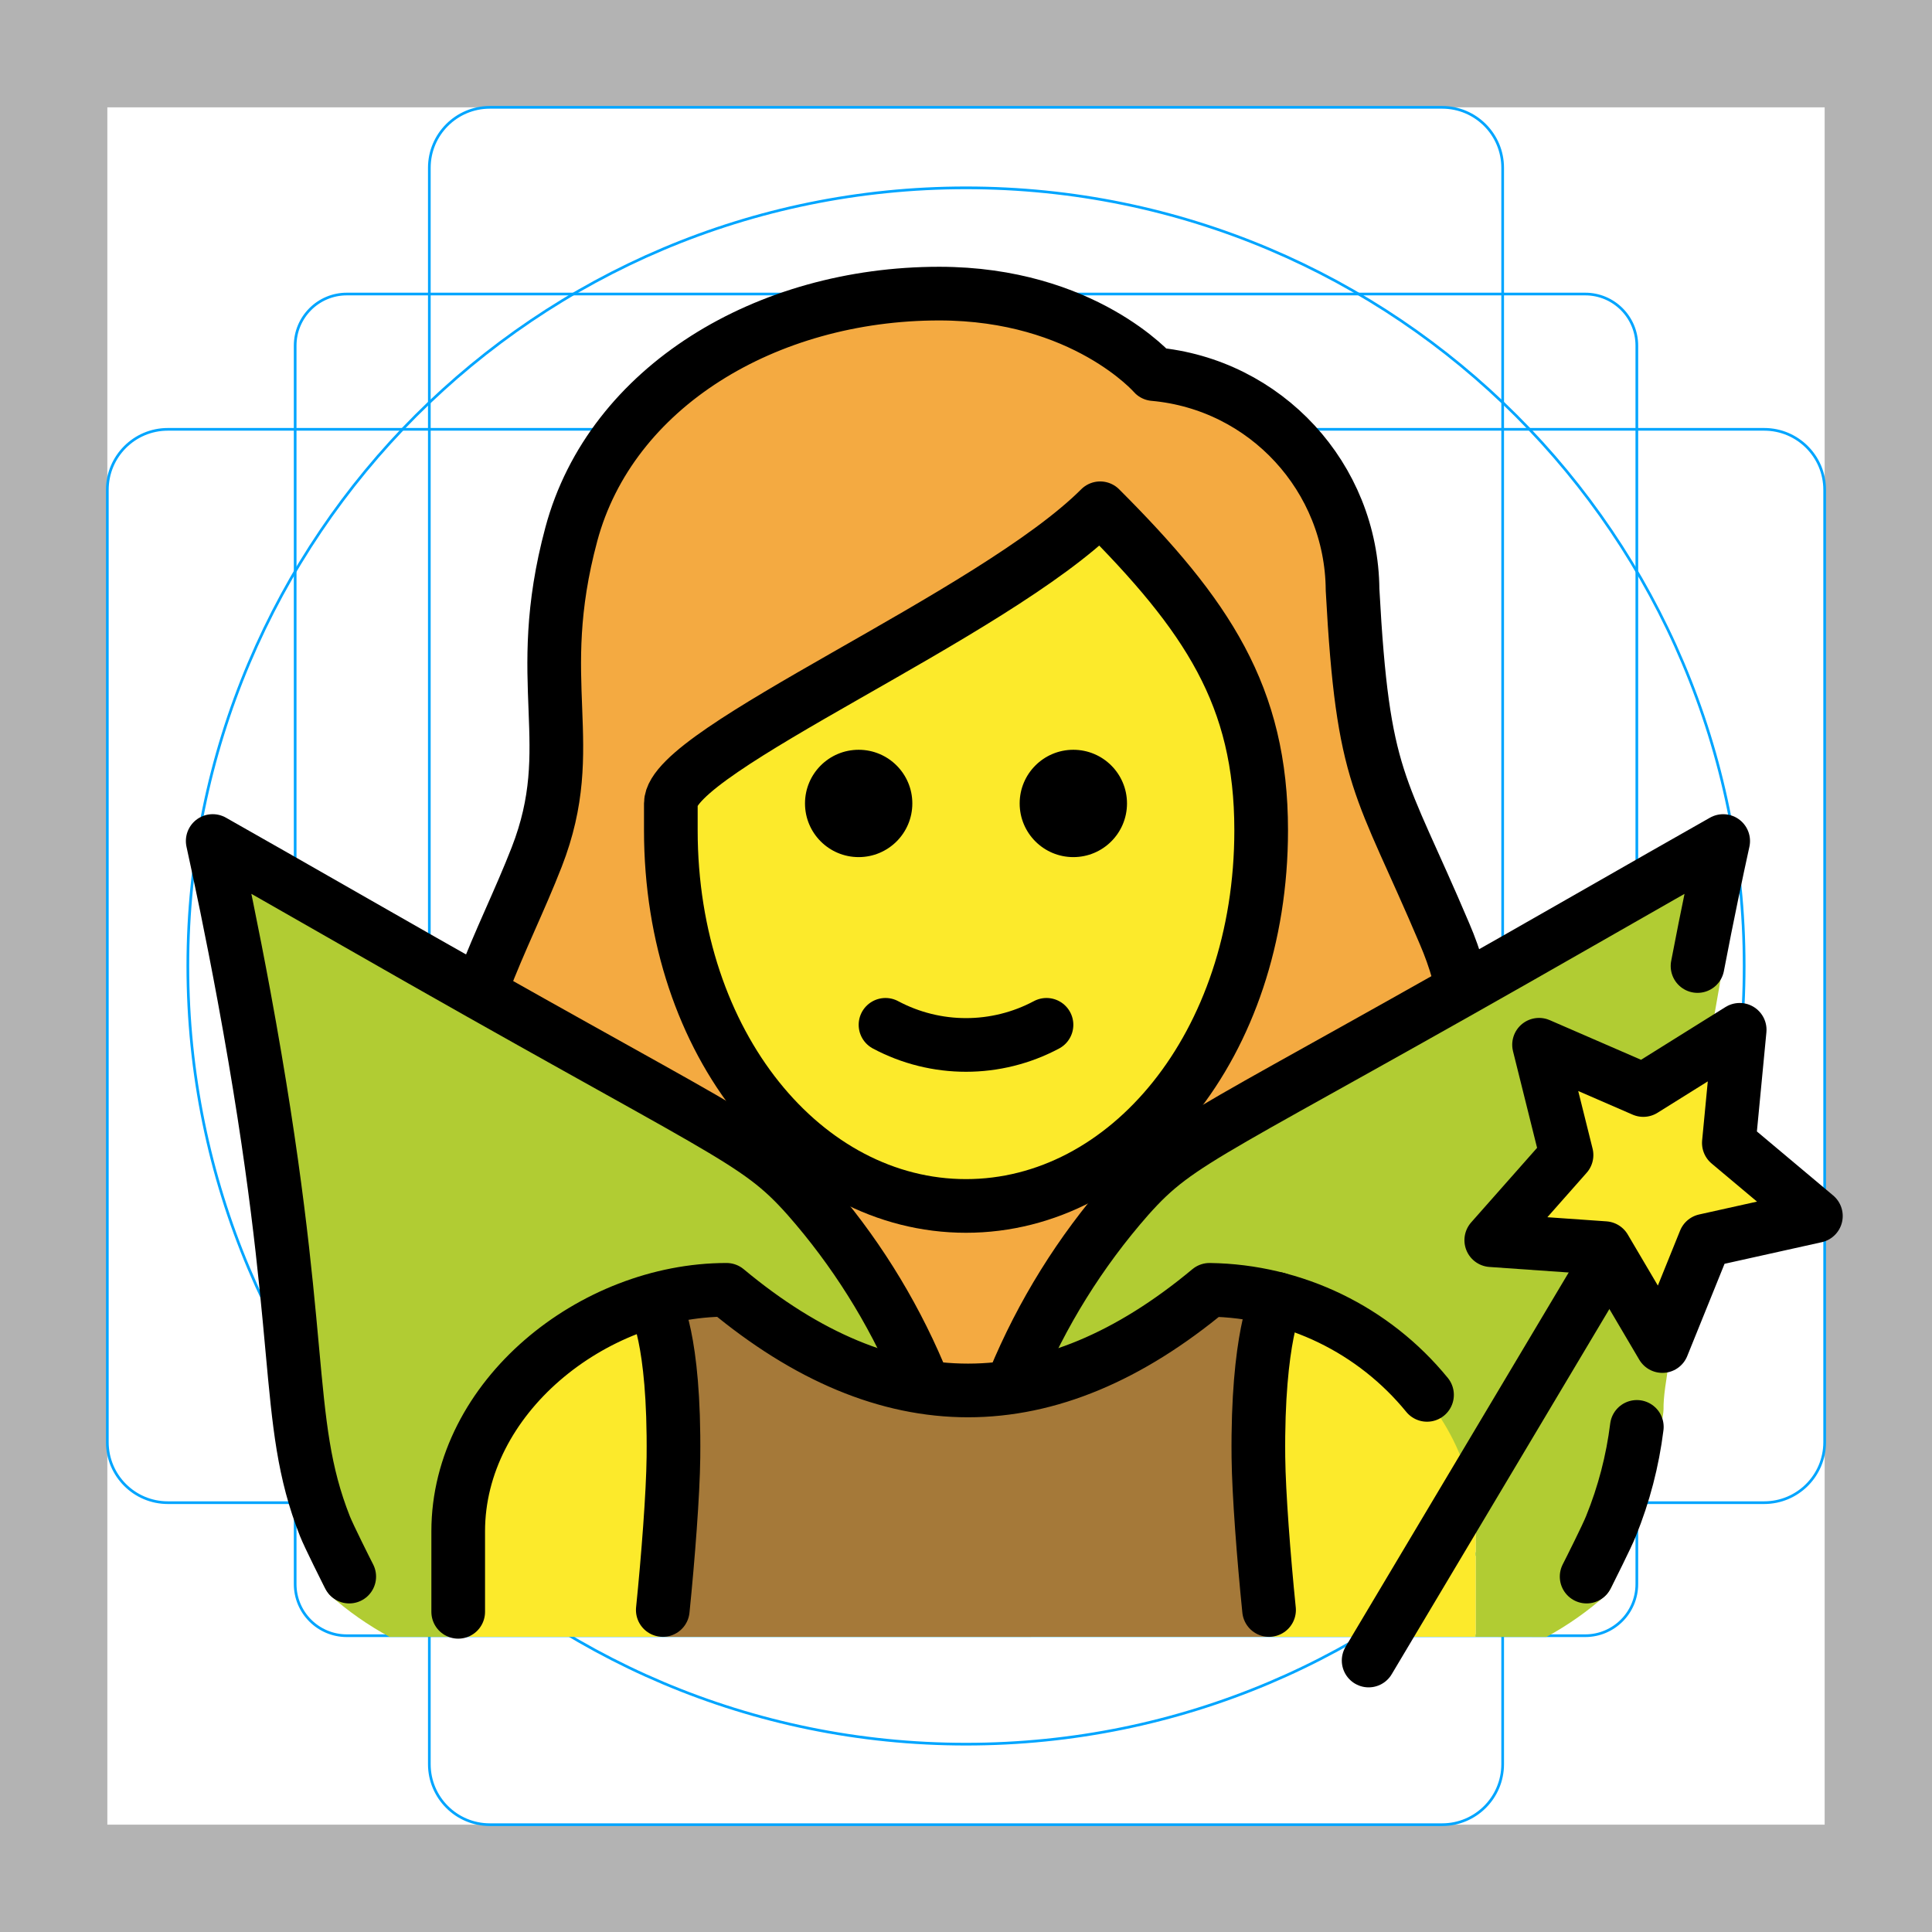
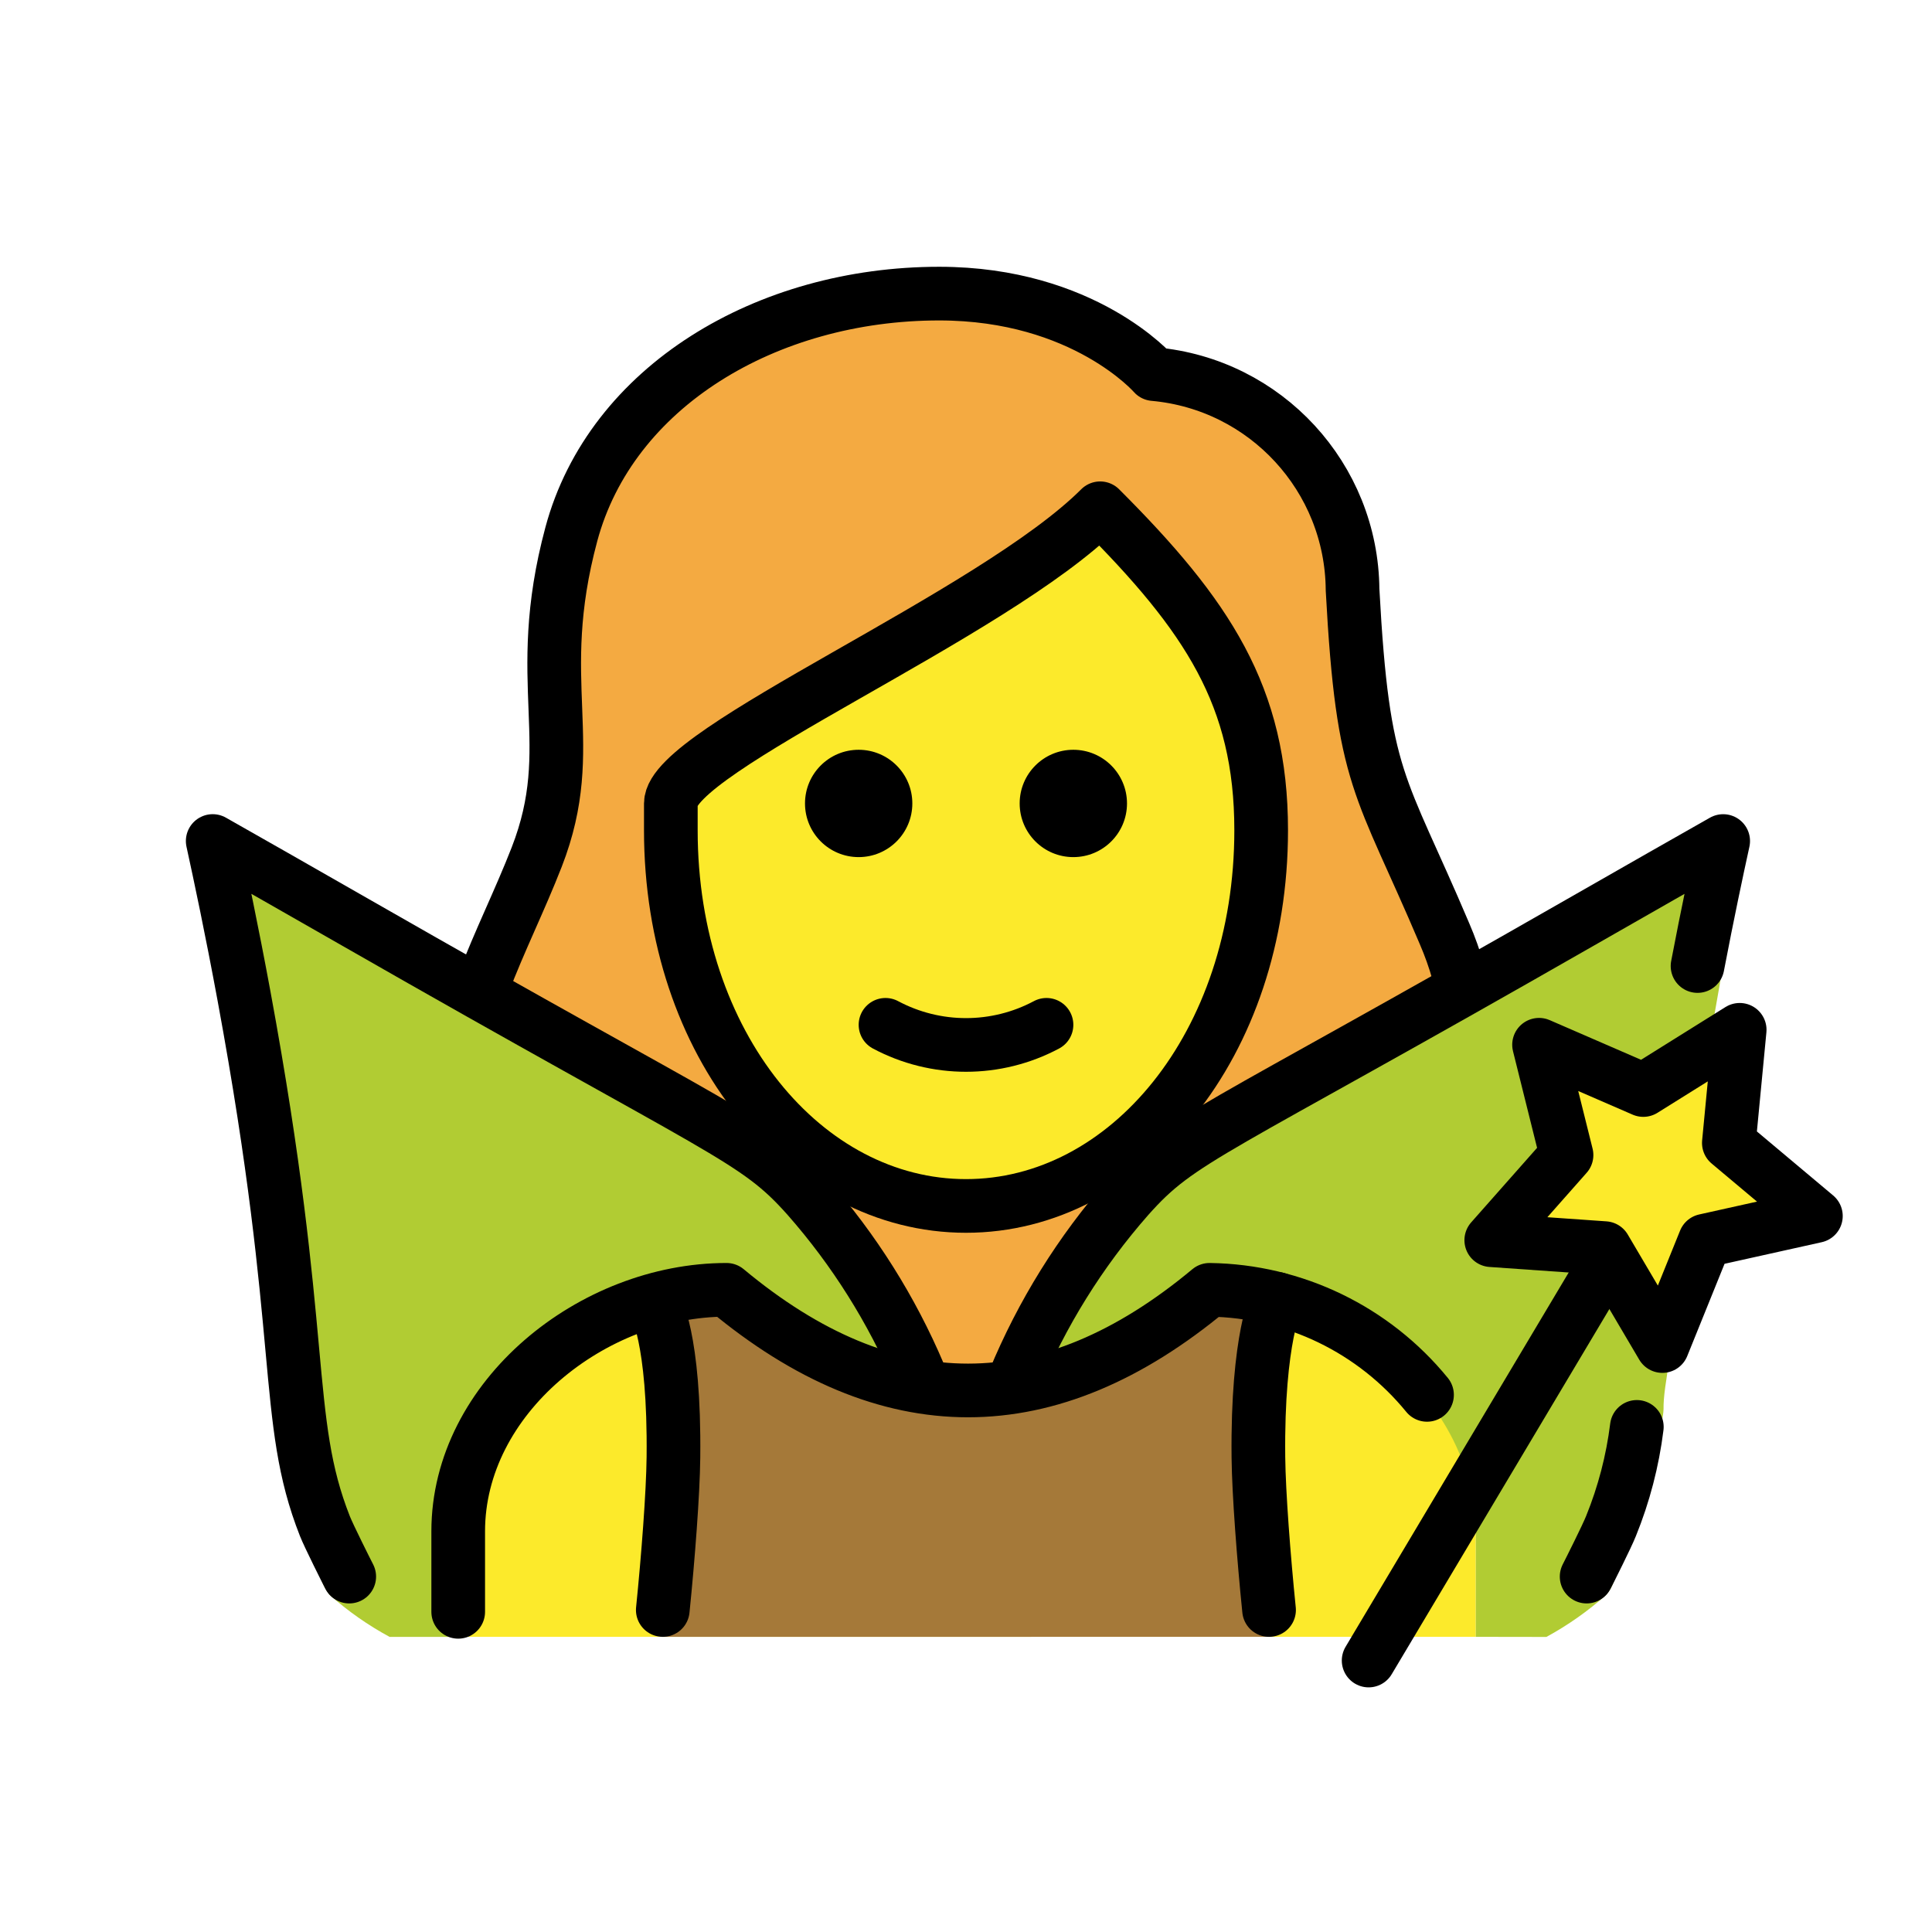
<svg xmlns="http://www.w3.org/2000/svg" id="emoji" viewBox="0 0 72 72" version="1.1">
-   <g id="grid">
-     <path fill="#B3B3B3" d="M68,4v64H4V4H68 M72,0H0v72h72V0z" />
-     <path fill="none" stroke="#00A5FF" stroke-miterlimit="10" stroke-width="0.1" d="M12.923,10.958H59.077 c1.062,0,1.923,0.861,1.923,1.923l0,0v46.154c0,1.062-0.861,1.923-1.923,1.923H12.923c-1.062,0-1.923-0.861-1.923-1.923 l0,0V12.881C11,11.819,11.861,10.958,12.923,10.958L12.923,10.958z" />
-     <path fill="none" stroke="#00A5FF" stroke-miterlimit="10" stroke-width="0.1" d="M18.254,4h35.493C54.991,4,56,5.009,56,6.254 v59.493C56,66.991,54.991,68,53.746,68H18.254C17.009,68,16,66.991,16,65.746V6.254C16,5.009,17.009,4,18.254,4z" />
-     <path fill="none" stroke="#00A5FF" stroke-miterlimit="10" stroke-width="0.1" d="M68,18.254v35.493 C68,54.991,66.991,56,65.746,56H6.254C5.009,56,4,54.991,4,53.746V18.254C4,17.009,5.009,16,6.254,16h59.493 C66.991,16,68,17.009,68,18.254z" />
-     <circle cx="36" cy="36" r="29" fill="none" stroke="#00A5FF" stroke-miterlimit="10" stroke-width="0.1" />
-   </g>
+   <defs id="defs60" />
  <g id="hair">
-     <path fill="#F4AA41" d="M18.155,47.378c1.123,1.019,2.339,1.929,3.633,2.719c1.557-1.184,3.414-1.908,5.361-2.09 c6.209,5.013,12.495,5.013,18.7,0c1.514,0.112,2.97,0.635,4.209,1.513c1.053-0.693,2.047-1.472,2.972-2.33 c1.188-0.715,3.125-8.282,0.392-13.025c-0.439-0.853-0.825-1.733-1.157-2.633 c-1.473-3.27-2.023-4.493-2.349-10.524c0.027-3.693-3.794-6.784-7.475-7.093c-0.266-0.018-0.514-0.142-0.689-0.343 c-0.093-0.1-2.408-2.655-7.243-2.655c-6.2,0-11.441,3.382-12.743,8.226c-0.534,2.012-0.725,4.1-0.565,6.176 c0.204,2.019-0.056,4.058-0.761,5.961c-0.248,0.756-0.627,1.463-1.119,2.088 C15.549,37.788,18.347,47.671,18.155,47.378z" />
+     <path fill="#F4AA41" d="M18.155,47.378c1.123,1.019,2.339,1.929,3.633,2.719c1.557-1.184,3.414-1.908,5.361-2.09 c6.209,5.013,12.495,5.013,18.7,0c1.514,0.112,2.97,0.635,4.209,1.513c1.053-0.693,2.047-1.472,2.972-2.33 c1.188-0.715,3.125-8.282,0.392-13.025c-0.439-0.853-0.825-1.733-1.157-2.633 c-1.473-3.27-2.023-4.493-2.349-10.524c0.027-3.693-3.794-6.784-7.475-7.093c-0.266-0.018-0.514-0.142-0.689-0.343 c-0.093-0.1-2.408-2.655-7.243-2.655c-6.2,0-11.441,3.382-12.743,8.226c-0.534,2.012-0.725,4.1-0.565,6.176 c0.204,2.019-0.056,4.058-0.761,5.961c-0.248,0.756-0.627,1.463-1.119,2.088 C15.549,37.788,18.347,47.671,18.155,47.378z" id="path13" />
  </g>
  <g id="skin">
-     <path fill="#FCEA2B" d="M25.575,29.483v0.957c0,7.649,4.609,13.643,10.494,13.643S46.563,38.09,46.563,30.44 c0-4.653-1.778-7.515-5.284-11.134c-2.83,2.171-5.837,4.101-8.988,5.772 C29.644,26.592,26.035,28.647,25.575,29.483z" />
-     <path fill="#FCEA2B" d="M17,61v-4c0-4.994,5.008-9,10-9c6,5,12,5,18,0c4.994,0,10,4.006,10,9v4" />
+     <path fill="#FCEA2B" d="M25.575,29.483v0.957c0,7.649,4.609,13.643,10.494,13.643S46.563,38.09,46.563,30.44 c0-4.653-1.778-7.515-5.284-11.134c-2.83,2.171-5.837,4.101-8.988,5.772 C29.644,26.592,26.035,28.647,25.575,29.483z" id="path16" />
+     <path fill="#FCEA2B" d="M17,61v-4c0-4.994,5.008-9,10-9c6,5,12,5,18,0c4.994,0,10,4.006,10,9v4" id="path18" />
  </g>
  <g id="color">
-     <path fill="#B1CC33" d="M64.221,31.343c-0.28,1.27,0.306,2.992-0.154,5.472c-0.46,2.52-0.669,4.431-1.05,7.761 c-0.67,6.01-1.032,6.952-1.022,7.952c-0.042,1.03-1.508,5.148-1.765,6.146c-0.049,0.18-0.116,0.354-0.2,0.52 c-0.051,0.084-0.107,0.164-0.17,0.24c-0.681,0.607-1.429,1.133-2.23,1.57L55,61v-3.833c0-4.99-4.929-9.004-9.929-9.004 c-2.118,1.904-4.732,3.17-7.54,3.65c0.986-2.687,2.522-5.14,4.51-7.2c1.35-1.35,6.54-4.33,16.87-10.25 C61.13,33.093,62.971,32.043,64.221,31.343z" />
-     <path fill="#B1CC33" d="M34.621,51.813c-2.812-0.475-5.431-1.742-7.55-3.65c-4.99,0-10,4.01-10,9v3.84h-2.55 c-0.805-0.435-1.557-0.962-2.24-1.57c-0.057-0.077-0.111-0.157-0.16-0.24c-0.094-0.162-0.161-0.337-0.2-0.52 c-0.263-0.997-0.417-2.02-0.46-3.05c0.02-1-0.38-4-1.05-10.01c-0.37-3.33-0.85-5.98-1.32-8.5c-0.46-2.48-0.88-4.5-1.16-5.77 c1.24,0.7,3.08,1.75,5.3,3.02c10.33,5.92,15.52,8.9,16.87,10.25c1.891,1.96,3.376,4.274,4.37,6.81L34.621,51.813z" />
-     <polygon fill="#FCEA2B" points="61.951,50.163 59.8,46.514 55.575,46.218 58.38,43.045 57.356,38.935 61.241,40.622 64.833,38.378 64.429,42.594 67.673,45.317 63.539,46.236" />
-     <path fill="#A57939" d="M24.7,61c0.198-1.948,0.383-5.337,0.397-6.69c0.048-4.497-0.797-5.839-0.797-5.839 c0.904-0.262,1.841-0.403,2.777-0.403c6,5,12,5,18,0c0.858,0.012,1.701,0.127,2.514,0.336l0.001,0 c0,0-0.742,1.409-0.694,5.905c0.015,1.353,0.199,4.742,0.397,6.69" />
+     <path fill="#B1CC33" d="M64.221,31.343c-0.28,1.27,0.306,2.992-0.154,5.472c-0.46,2.52-0.669,4.431-1.05,7.761 c-0.67,6.01-1.032,6.952-1.022,7.952c-0.042,1.03-1.508,5.148-1.765,6.146c-0.049,0.18-0.116,0.354-0.2,0.52 c-0.051,0.084-0.107,0.164-0.17,0.24c-0.681,0.607-1.429,1.133-2.23,1.57L55,61v-3.833c0-4.99-4.929-9.004-9.929-9.004 c-2.118,1.904-4.732,3.17-7.54,3.65c0.986-2.687,2.522-5.14,4.51-7.2c1.35-1.35,6.54-4.33,16.87-10.25 C61.13,33.093,62.971,32.043,64.221,31.343z" id="path21" />
+     <path fill="#B1CC33" d="M34.621,51.813c-2.812-0.475-5.431-1.742-7.55-3.65c-4.99,0-10,4.01-10,9v3.84h-2.55 c-0.805-0.435-1.557-0.962-2.24-1.57c-0.057-0.077-0.111-0.157-0.16-0.24c-0.094-0.162-0.161-0.337-0.2-0.52 c-0.263-0.997-0.417-2.02-0.46-3.05c0.02-1-0.38-4-1.05-10.01c-0.37-3.33-0.85-5.98-1.32-8.5c-0.46-2.48-0.88-4.5-1.16-5.77 c1.24,0.7,3.08,1.75,5.3,3.02c10.33,5.92,15.52,8.9,16.87,10.25c1.891,1.96,3.376,4.274,4.37,6.81L34.621,51.813z" id="path23" />
+     <polygon fill="#FCEA2B" points="61.951,50.163 59.8,46.514 55.575,46.218 58.38,43.045 57.356,38.935 61.241,40.622 64.833,38.378 64.429,42.594 67.673,45.317 63.539,46.236" id="polygon25" />
+     <path fill="#A57939" d="M24.7,61c0.198-1.948,0.383-5.337,0.397-6.69c0.048-4.497-0.797-5.839-0.797-5.839 c0.904-0.262,1.841-0.403,2.777-0.403c6,5,12,5,18,0c0.858,0.012,1.701,0.127,2.514,0.336l0.001,0 c0,0-0.742,1.409-0.694,5.905c0.015,1.353,0.199,4.742,0.397,6.69" id="path27" />
  </g>
  <g id="line">
-     <path fill="none" stroke="#000000" stroke-linecap="round" stroke-linejoin="round" stroke-width="2" d="M54.345,36.233 c-0.139-0.488-0.309-0.966-0.51-1.432c-2.404-5.67-3.042-5.643-3.429-12.822 c-0.032-4.186-3.236-7.663-7.405-8.037c0,0-2.6-3-8-3c-6.432,0-12.23,3.466-13.709,8.966 c-1.5,5.583,0.345,7.834-1.291,12.034c-0.622,1.598-1.396,3.147-1.993,4.729" />
-     <path d="M42,29.942c0,1.105-0.895,2-2,2s-2-0.895-2-2s0.895-2,2-2S42,28.838,42,29.942" />
-     <path d="M34,29.942c0,1.105-0.895,2-2,2c-1.105,0-2-0.895-2-2s0.895-2,2-2 C33.105,27.942,34,28.838,34,29.942" />
-     <path fill="none" stroke="#000000" stroke-linejoin="round" stroke-width="2" d="M25,30.942c0,8,5,14,11,14s11-6,11-14 c0-5-2-8-6-12c-4,4-16,9-16,11V30.942z" />
-     <path fill="none" stroke="#000000" stroke-linecap="round" stroke-linejoin="round" stroke-width="2" d="M33,38.192 c1.875,1,4.125,1,6,0" />
-     <path fill="none" stroke="#000000" stroke-linecap="round" stroke-linejoin="round" stroke-width="2" d="M37.793,51.449 c1.031-2.496,2.467-4.805,4.25-6.833c1.983-2.229,2.903-2.25,16.867-10.248c2.225-1.274,4.066-2.321,5.308-3.025 c-0.236,1.077-0.579,2.685-0.956,4.658" />
-     <path fill="none" stroke="#000000" stroke-linecap="round" stroke-linejoin="round" stroke-width="2" d="M59.129,58.755 c0.097-0.188,0.762-1.512,0.907-1.88c0.482-1.186,0.806-2.43,0.964-3.699" />
-     <path fill="none" stroke="#000000" stroke-linecap="round" stroke-linejoin="round" stroke-width="2" d="M13.015,58.755 c-0.097-0.188-0.762-1.512-0.907-1.88c-1.587-4.025-0.647-6.937-3.015-19.759c-0.459-2.484-0.887-4.5-1.166-5.774 c1.243,0.705,3.084,1.751,5.308,3.025c13.963,7.998,14.884,8.019,16.867,10.248c1.727,1.963,3.128,4.191,4.15,6.598" />
-     <line x1="59.434" x2="51.005" y1="47.742" y2="61.883" fill="none" stroke="#000000" stroke-linecap="round" stroke-linejoin="round" stroke-width="2" />
-     <polygon fill="none" stroke="#000000" stroke-linecap="round" stroke-linejoin="round" stroke-width="2" points="61.951,50.163 59.8,46.514 55.575,46.218 58.38,43.045 57.356,38.935 61.241,40.622 64.833,38.378 64.429,42.594 67.673,45.317 63.539,46.236" />
-     <path fill="none" stroke="#000000" stroke-linecap="round" stroke-linejoin="round" stroke-width="2" d="M17.076,60.068v-3 c0-4.994,5.008-9,10-9c6,5,12,5,18,0c3.163,0.043,6.125,1.489,8.105,3.915" />
-     <path fill="none" stroke="#000000" stroke-linecap="round" stroke-linejoin="round" stroke-width="2" d="M24.41,48.643 c0,0,0.736,1.17,0.687,5.667C25.082,55.663,24.898,58.052,24.7,60" />
-     <path fill="none" stroke="#000000" stroke-linecap="round" stroke-linejoin="round" stroke-width="2" d="M47.591,48.405 c0,0-0.742,1.409-0.694,5.905c0.015,1.353,0.199,3.742,0.397,5.69" />
+     <path fill="none" stroke="#000000" stroke-linecap="round" stroke-linejoin="round" stroke-width="2" d="M54.345,36.233 c-0.139-0.488-0.309-0.966-0.51-1.432c-2.404-5.67-3.042-5.643-3.429-12.822 c-0.032-4.186-3.236-7.663-7.405-8.037c0,0-2.6-3-8-3c-6.432,0-12.23,3.466-13.709,8.966 c-1.5,5.583,0.345,7.834-1.291,12.034c-0.622,1.598-1.396,3.147-1.993,4.729" id="path30" />
+     <path d="M42,29.942c0,1.105-0.895,2-2,2s-2-0.895-2-2s0.895-2,2-2S42,28.838,42,29.942" id="path32" />
+     <path d="M34,29.942c0,1.105-0.895,2-2,2c-1.105,0-2-0.895-2-2s0.895-2,2-2 C33.105,27.942,34,28.838,34,29.942" id="path34" />
+     <path fill="none" stroke="#000000" stroke-linejoin="round" stroke-width="2" d="M25,30.942c0,8,5,14,11,14s11-6,11-14 c0-5-2-8-6-12c-4,4-16,9-16,11V30.942z" id="path36" />
+     <path fill="none" stroke="#000000" stroke-linecap="round" stroke-linejoin="round" stroke-width="2" d="M33,38.192 c1.875,1,4.125,1,6,0" id="path38" />
+     <path fill="none" stroke="#000000" stroke-linecap="round" stroke-linejoin="round" stroke-width="2" d="M37.793,51.449 c1.031-2.496,2.467-4.805,4.25-6.833c1.983-2.229,2.903-2.25,16.867-10.248c2.225-1.274,4.066-2.321,5.308-3.025 c-0.236,1.077-0.579,2.685-0.956,4.658" id="path40" />
+     <path fill="none" stroke="#000000" stroke-linecap="round" stroke-linejoin="round" stroke-width="2" d="M59.129,58.755 c0.097-0.188,0.762-1.512,0.907-1.88c0.482-1.186,0.806-2.43,0.964-3.699" id="path42" />
+     <path fill="none" stroke="#000000" stroke-linecap="round" stroke-linejoin="round" stroke-width="2" d="M13.015,58.755 c-0.097-0.188-0.762-1.512-0.907-1.88c-1.587-4.025-0.647-6.937-3.015-19.759c-0.459-2.484-0.887-4.5-1.166-5.774 c1.243,0.705,3.084,1.751,5.308,3.025c13.963,7.998,14.884,8.019,16.867,10.248c1.727,1.963,3.128,4.191,4.15,6.598" id="path44" />
+     <line x1="59.434" x2="51.005" y1="47.742" y2="61.883" fill="none" stroke="#000000" stroke-linecap="round" stroke-linejoin="round" stroke-width="2" id="line46" />
+     <polygon fill="none" stroke="#000000" stroke-linecap="round" stroke-linejoin="round" stroke-width="2" points="61.951,50.163 59.8,46.514 55.575,46.218 58.38,43.045 57.356,38.935 61.241,40.622 64.833,38.378 64.429,42.594 67.673,45.317 63.539,46.236" id="polygon48" />
+     <path fill="none" stroke="#000000" stroke-linecap="round" stroke-linejoin="round" stroke-width="2" d="M17.076,60.068v-3 c0-4.994,5.008-9,10-9c6,5,12,5,18,0c3.163,0.043,6.125,1.489,8.105,3.915" id="path50" />
+     <path fill="none" stroke="#000000" stroke-linecap="round" stroke-linejoin="round" stroke-width="2" d="M24.41,48.643 c0,0,0.736,1.17,0.687,5.667C25.082,55.663,24.898,58.052,24.7,60" id="path52" />
+     <path fill="none" stroke="#000000" stroke-linecap="round" stroke-linejoin="round" stroke-width="2" d="M47.591,48.405 c0,0-0.742,1.409-0.694,5.905c0.015,1.353,0.199,3.742,0.397,5.69" id="path54" />
  </g>
</svg>
